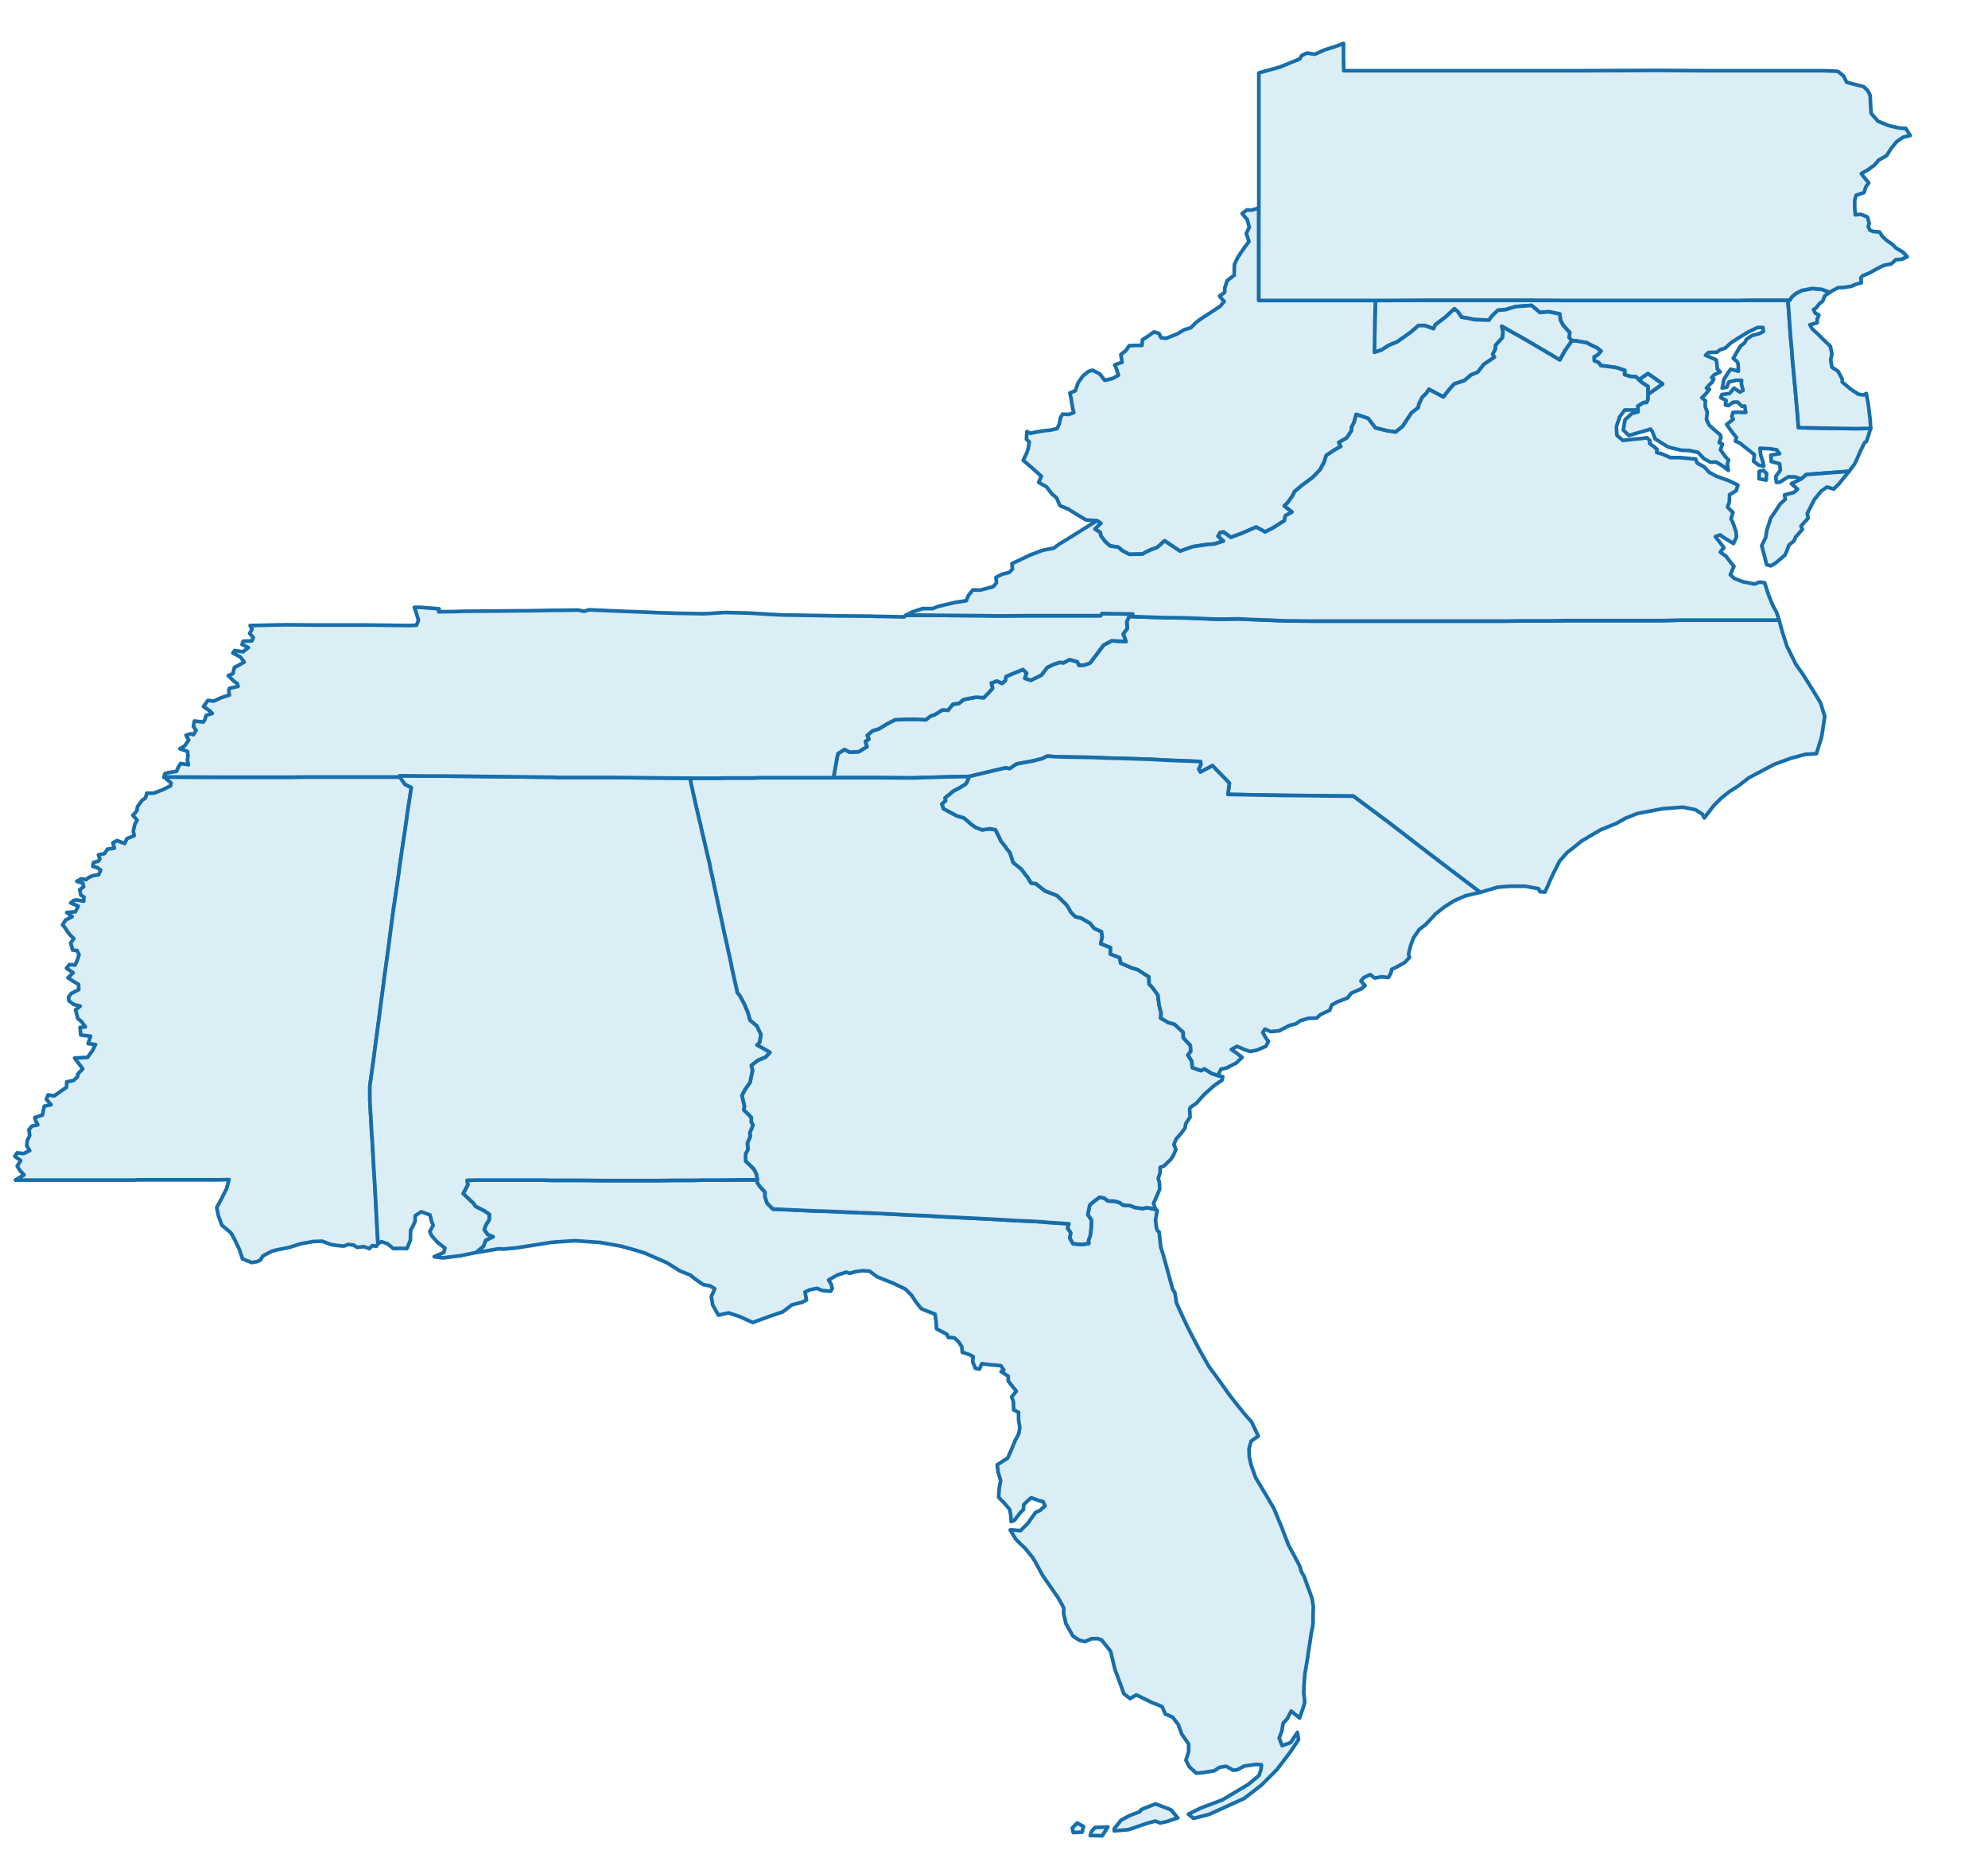
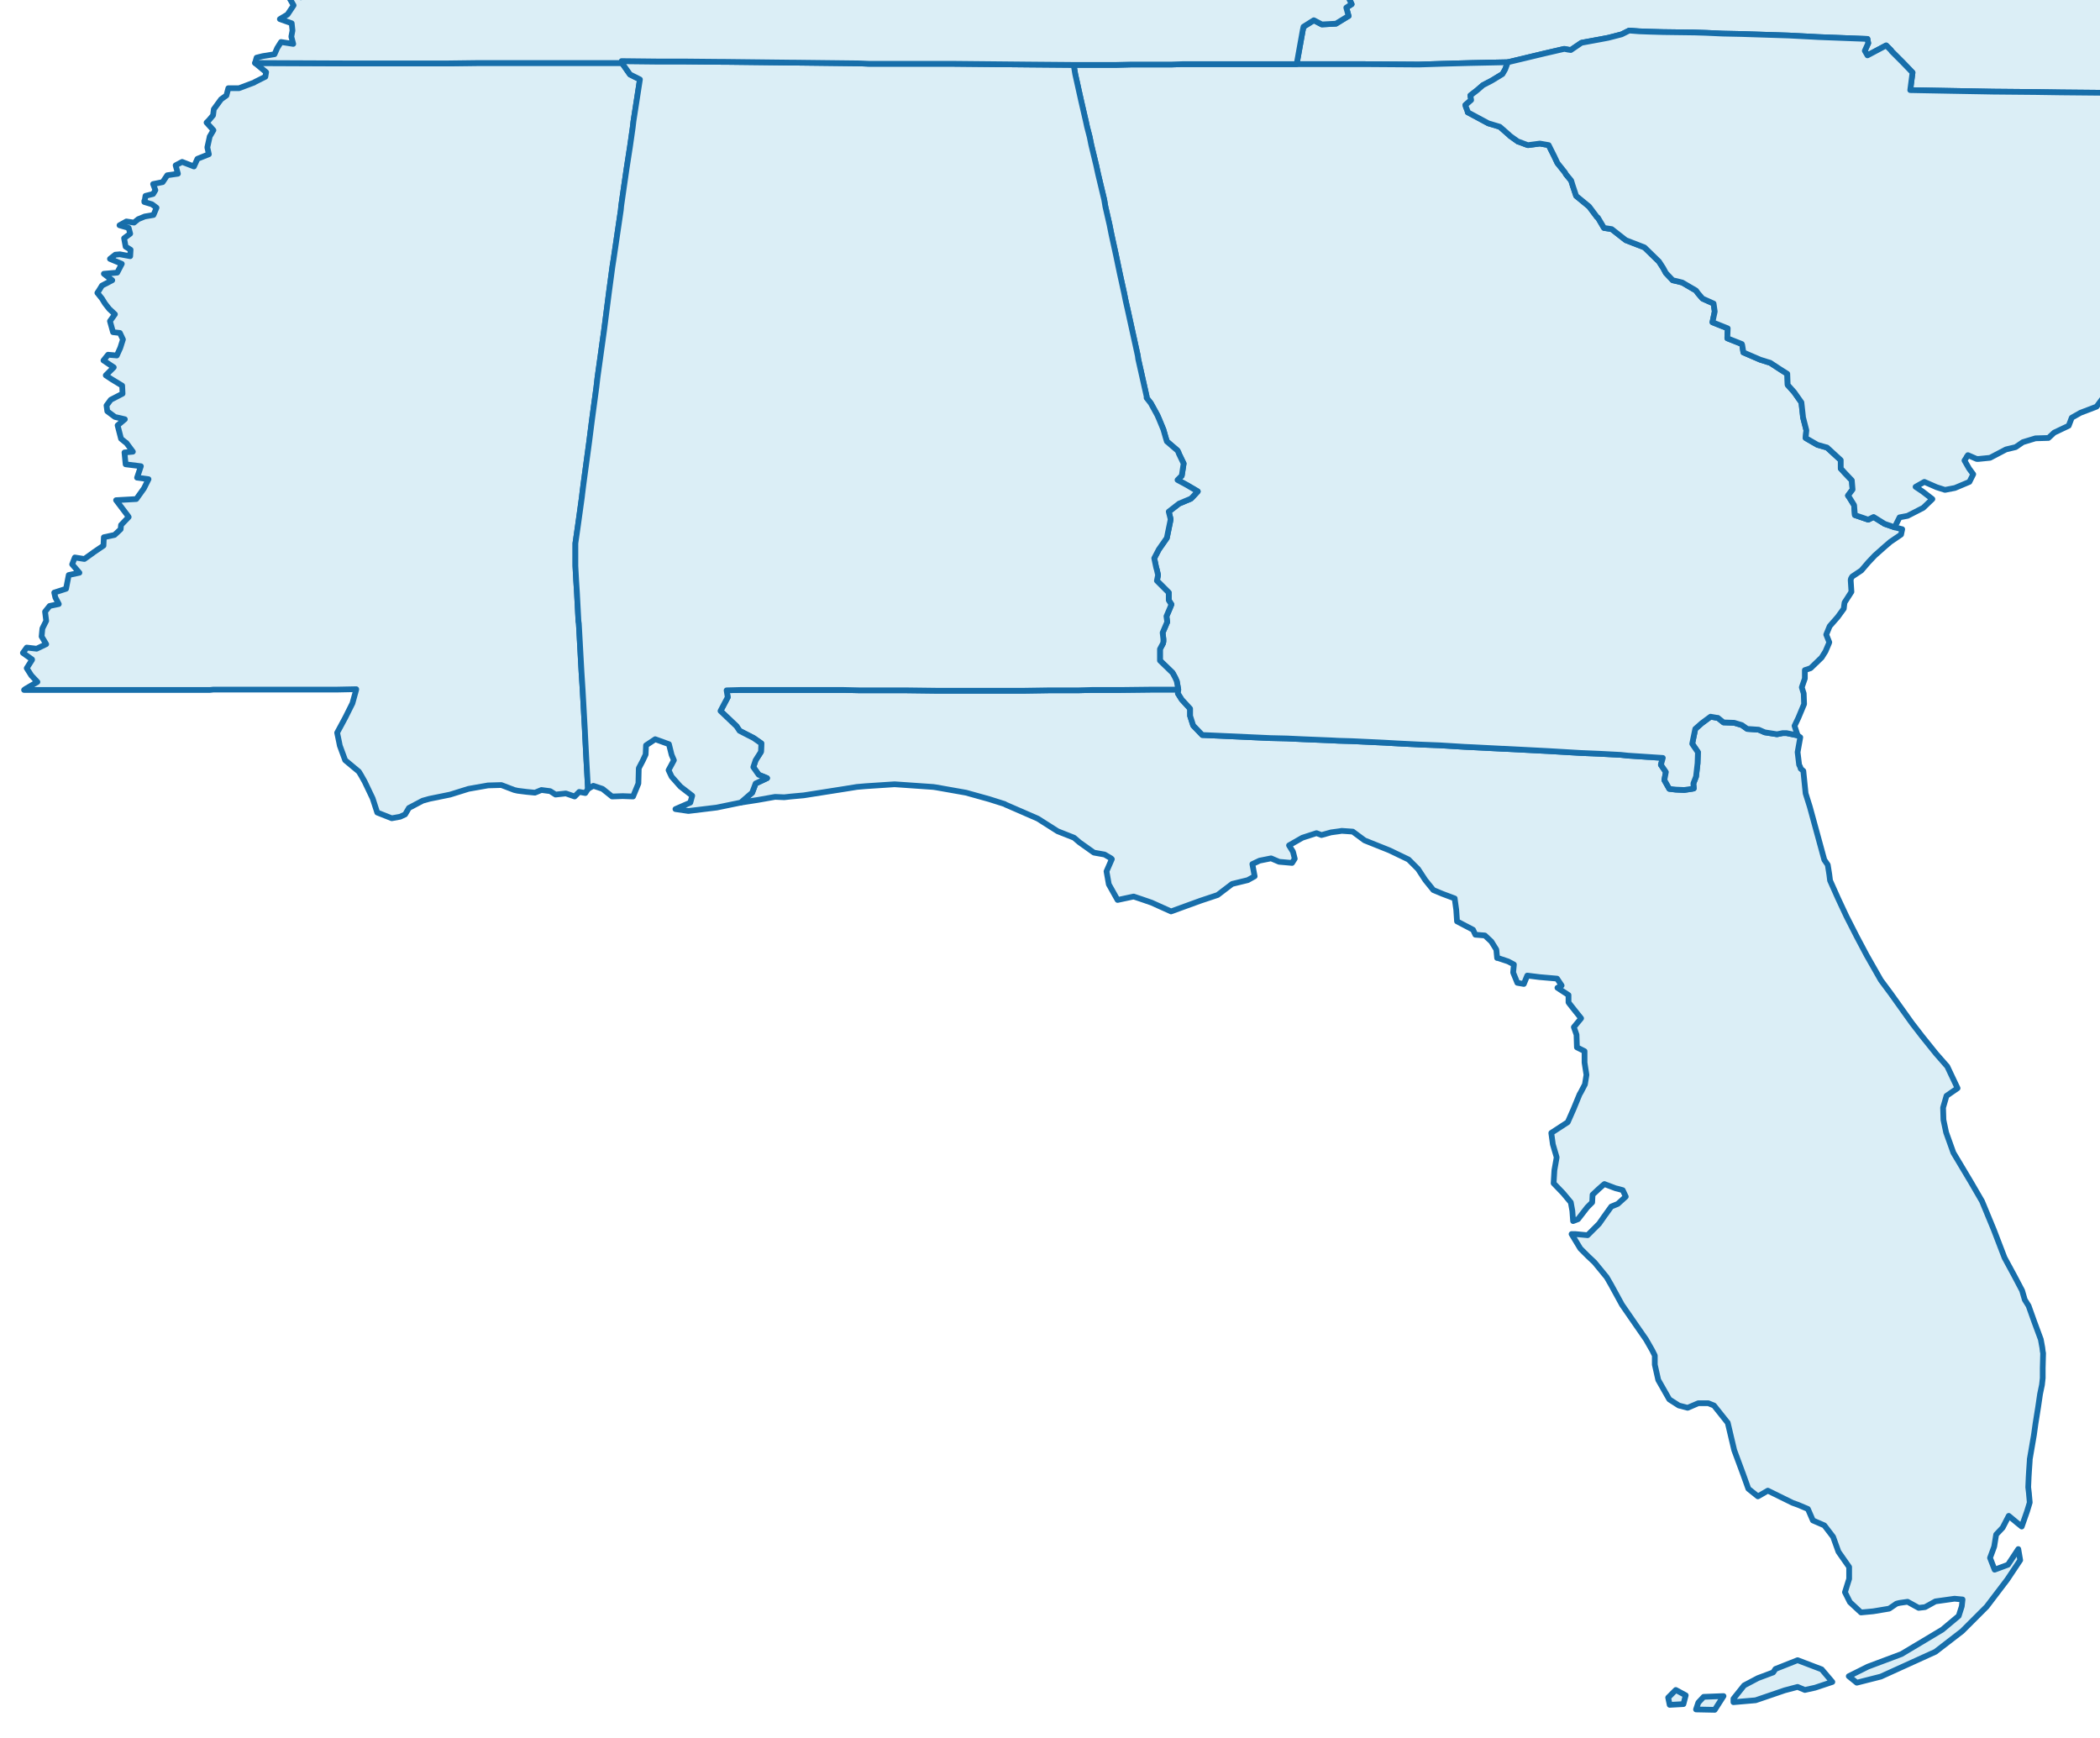
- <svg xmlns="http://www.w3.org/2000/svg" viewBox="-90 0 810 760" role="img" aria-labelledby="title desc">
+ <svg xmlns="http://www.w3.org/2000/svg" viewBox="-90 300 550 455" role="img" aria-labelledby="title desc">
  <g fill="#dbeef6" stroke="#176eaa" stroke-width="1.5" stroke-linejoin="round">
    <path d="M470.1 137.9L470.0 143.5L472.8 142.6L476.0 140.6L479.2 139.3L480.2 138.6L484.6 135.5L488.0 132.6L489.1 132.6L490.5 132.6L494.1 133.9L494.8 132.3L498.9 129.2L502.6 125.8L504.0 127.0L505.5 129.2L507.9 129.6L510.8 130.2L516.4 130.4L516.7 130.4L517.8 128.8L520.3 126.4L522.6 126.2L523.5 126.1L527.5 124.9L534.0 124.4L536.5 126.5L537.4 127.3L541.1 127.0L545.5 127.9L545.8 130.4L546.3 131.4L546.9 132.5L549.6 135.5L549.3 137.5L550.5 138.8L552.4 138.9L552.9 139.0L556.5 139.6L558.1 140.5L560.7 141.7L562.3 143.0L562.3 143.0L561.1 144.4L559.5 145.4L559.6 147.0L561.4 147.7L562.2 148.9L566.9 149.5L568.3 149.7L569.1 149.9L572.0 150.9L572.0 150.9L571.9 152.6L574.1 153.3L576.6 153.5L577.8 154.7L577.8 154.7L581.4 152.2L583.2 153.4L587.4 156.4L584.2 158.7L581.5 160.6L581.5 160.8L581.4 162.4L581.4 162.8L580.9 163.9L579.7 163.9L579.4 164.1L577.3 165.4L577.4 167.0L577.4 167.8L574.9 168.4L572.1 171.0L571.4 175.2L573.7 177.4L577.7 176.2L579.9 175.6L582.5 174.8L583.2 175.7L584.4 178.8L586.8 180.3L589.5 182.0L591.2 182.5L592.1 182.7L595.1 183.4L598.2 183.5L601.9 184.3L604.2 186.8L606.9 188.3L609.2 188.2L611.9 189.8L614.2 191.6L613.8 189.0L614.3 187.4L612.8 185.8L611.0 183.2L611.8 180.9L610.5 180.3L610.6 179.9L611.2 178.2L610.9 177.1L608.3 174.9L606.4 173.2L605.3 170.9L605.6 167.8L604.8 165.8L604.8 163.8L604.9 163.3L603.4 162.0L604.8 160.7L606.5 158.6L605.3 158.1L606.5 156.7L607.3 156.0L607.5 155.8L608.3 154.4L607.4 153.8L608.4 152.7L610.9 151.5L609.7 150.3L609.6 148.7L609.3 146.6L604.9 144.7L605.9 143.8L606.1 143.6L607.7 143.5L609.5 143.5L610.8 142.5L612.9 141.8L614.0 140.8L615.3 139.6L618.6 137.5L622.2 135.3L626.1 133.4L627.1 133.4L628.3 133.4L628.5 135.0L627.0 135.8L626.1 136.1L623.8 136.7L621.6 138.2L620.8 139.7L619.2 140.9L617.8 143.2L616.2 146.0L617.6 147.1L618.2 148.2L618.3 151.2L616.8 150.8L615.1 150.4L614.2 151.7L612.4 154.5L611.7 158.1L613.6 157.7L614.4 155.6L617.4 154.9L619.6 154.9L619.5 156.4L619.9 157.9L620.2 159.0L618.9 159.7L616.5 158.1L614.7 160.3L611.6 160.7L611.1 162.0L613.3 163.1L613.0 164.9L614.2 165.2L616.3 163.8L618.0 163.8L619.7 165.5L620.9 165.4L621.1 166.8L621.3 168.0L619.6 168.0L618.3 167.9L616.1 168.0L615.6 169.7L616.2 170.8L613.5 172.9L616.1 176.5L617.5 178.2L617.1 179.7L618.9 180.5L622.7 183.5L624.8 185.2L624.5 187.9L626.6 189.5L628.6 189.9L628.3 188.1L627.4 185.4L627.1 182.6L631.4 182.8L632.3 183.0L633.9 183.2L634.5 184.1L635.1 184.8L631.5 185.4L631.7 188.0L635.1 188.9L635.3 190.6L635.4 191.5L633.5 194.1L633.8 196.5L635.2 196.4L638.7 194.2L641.5 194.3L643.9 195.1L646.0 193.3L663.4 192.0L665.6 189.1L666.3 187.7L667.9 184.0L669.7 180.3L670.5 179.8L672.2 174.5L666.0 174.6L658.9 174.5L652.6 174.4L642.8 174.2L642.5 170.8L642.5 170.0L642.2 167.0L642.2 167.0L641.5 159.0L640.3 146.1L640.0 141.9L639.8 139.8L639.5 136.5L639.5 136.5L638.5 122.3L622.7 122.3L618.2 122.4L618.2 122.4L617.9 122.4L609.8 122.4L602.9 122.4L596.2 122.4L593.0 122.4L583.7 122.4L583.3 122.4L573.4 122.4L572.4 122.4L562.4 122.4L561.9 122.4L561.9 122.4L548.3 122.4L534.3 122.3L533.2 122.3L522.1 122.3L522.1 122.3L520.4 122.3L504.7 122.3L500.9 122.3L495.4 122.3L490.1 122.3L474.3 122.4L470.4 122.4L470.2 130.2L470.1 137.9ZM626.8 192.0L626.7 195.0L629.6 195.6L629.8 192.9L628.5 191.6L626.8 192.0Z" data-state="Maryland" />
    <path d="M251.2 307.9L249.6 316.8L258.4 316.8L264.1 316.8L267.2 316.8L267.2 316.8L281.6 316.9L284.8 316.8L287.9 316.7L295.2 316.5L304.9 316.3L304.9 316.3L309.5 315.2L314.5 314.0L314.5 314.0L319.7 312.8L320.7 313.0L321.4 313.1L324.2 311.2L329.1 310.3L331.2 309.9L334.7 309.0L336.7 308.0L339.3 308.2L342.0 308.3L345.6 308.4L353.2 308.5L353.6 308.5L356.8 308.6L361.2 308.8L366.0 308.9L378.5 309.3L384.3 309.6L386.1 309.7L399.1 310.2L399.1 310.3L399.3 311.3L398.4 313.3L399.1 314.5L404.0 311.9L405.3 313.2L405.4 313.4L408.3 316.3L410.9 319.0L410.3 323.6L421.0 323.8L421.0 323.8L432.0 324.0L443.1 324.1L449.9 324.2L450.0 324.2L460.6 324.3L461.4 324.3L471.1 331.5L471.6 331.9L475.8 335.0L488.9 345.1L488.9 345.1L488.9 345.1L500.7 354.1L508.1 359.7L509.7 360.9L513.1 363.5L520.2 361.4L525.1 361.0L531.5 361.0L536.9 362.0L537.4 363.2L539.5 363.4L540.7 360.7L541.6 358.6L542.9 355.8L545.5 350.7L548.5 347.3L550.8 345.5L554.4 342.6L559.8 339.4L562.2 338.0L568.6 335.4L572.3 333.3L577.1 331.4L578.1 331.2L587.6 329.4L595.7 328.8L600.7 329.8L603.6 331.6L604.4 333.2L608.3 328.1L611.2 325.2L614.7 322.4L618.2 320.2L622.6 316.8L628.3 313.8L632.8 311.4L639.9 308.8L640.3 308.7L645.5 307.3L650.1 307.0L652.2 300.2L653.5 291.8L651.8 286.4L650.8 284.7L648.5 280.9L644.4 274.4L641.7 270.6L639.3 265.7L638.1 263.3L636.2 257.4L634.9 252.6L627.6 252.6L623.3 252.6L614.6 252.6L614.6 252.6L606.5 252.6L604.2 252.6L595.2 252.6L587.1 252.8L587.1 252.8L587.1 252.8L575.8 252.8L574.6 252.8L569.7 252.8L549.1 252.8L548.3 252.8L542.3 252.9L535.6 252.9L531.7 252.9L523.0 253.0L516.9 253.0L514.5 253.0L504.3 253.0L501.4 253.0L494.8 253.0L485.8 253.0L482.2 253.0L476.5 253.0L470.7 253.0L468.9 253.0L468.7 253.0L459.6 253.0L451.5 253.0L445.3 253.0L445.3 253.0L444.1 253.0L433.1 252.9L426.9 252.6L426.5 252.6L418.7 252.3L414.5 252.1L408.3 252.2L405.5 252.2L405.5 252.2L398.2 251.9L393.0 251.7L384.9 251.6L378.2 251.4L370.1 251.1L369.1 253.2L369.3 256.0L367.6 258.3L368.0 259.2L368.8 261.3L366.0 261.2L363.0 261.0L359.6 262.8L359.2 263.4L358.4 264.4L357.3 265.9L354.1 270.1L351.8 270.9L351.7 270.9L349.6 271.0L349.0 269.6L345.8 268.7L345.4 268.9L343.3 270.0L341.9 269.8L339.6 270.5L336.8 271.8L336.4 272.2L334.3 275.0L332.3 276.0L330.0 277.1L327.6 276.3L328.3 274.2L327.8 273.7L326.8 272.7L322.4 274.5L319.9 275.6L319.6 277.2L318.3 278.4L316.2 277.4L314.7 278.0L313.9 278.2L314.4 280.4L312.7 282.3L311.4 283.6L310.9 284.2L307.7 284.0L305.4 284.4L302.5 285.0L300.8 286.5L298.2 286.9L298.2 286.9L297.8 287.4L296.3 289.3L294.0 289.2L290.7 291.2L289.3 291.6L287.2 293.2L283.1 293.0L280.1 293.0L279.7 293.0L274.7 293.2L271.2 295.0L268.1 296.9L266.4 297.4L266.2 297.5L265.5 297.7L263.3 299.6L264.0 301.1L262.6 302.0L263.2 304.2L263.0 304.3L259.9 306.2L256.2 306.4L254.1 305.3L251.4 307.0L251.2 307.9Z" data-state="North Carolina" />
    <path d="M639.2 122.3L638.5 122.3L639.5 136.5L639.5 136.5L639.8 139.8L640.0 141.9L640.3 146.1L641.5 159.0L642.2 167.0L642.2 167.0L642.5 170.0L642.5 170.8L642.8 174.2L652.6 174.4L658.9 174.5L666.0 174.6L672.2 174.5L672.0 171.1L671.2 164.5L670.4 160.3L669.3 160.9L667.2 160.6L663.9 158.4L660.6 155.6L660.6 154.5L660.5 154.2L658.9 151.2L656.4 149.6L655.9 146.5L656.4 144.3L655.8 141.1L653.0 138.4L651.4 136.8L650.7 136.1L648.4 134.0L647.4 132.3L650.4 131.5L650.4 130.0L651.1 128.3L649.6 127.5L648.9 126.1L650.0 125.4L651.2 123.8L652.7 122.6L653.5 120.5L655.5 119.1L652.5 117.9L648.4 117.5L648.0 117.6L647.4 117.7L647.3 117.7L644.2 118.3L641.8 119.5L640.1 120.9L639.2 122.3Z" data-state="Delaware" />
    <path d="M328.2 184.8L326.9 187.5L330.4 190.5L334.3 194.0L333.6 195.6L333.2 196.5L336.4 198.3L337.3 199.5L338.6 201.2L340.5 202.8L340.8 203.5L341.9 206.0L345.1 207.3L349.0 209.7L352.5 211.8L356.9 212.1L358.5 213.1L356.1 215.5L358.3 216.9L358.5 218.2L360.2 220.5L362.3 222.4L365.7 222.9L367.1 224.2L367.3 224.3L370.1 225.8L375.5 225.7L376.7 225.0L379.0 223.9L381.5 223.0L384.5 220.3L390.8 224.5L395.9 222.7L401.2 221.9L401.9 221.8L404.7 221.6L408.5 220.4L406.3 218.4L407.2 216.9L407.5 216.9L407.5 216.9L408.5 216.7L411.5 218.9L416.3 217.1L421.8 214.7L425.2 216.5L425.4 216.7L428.4 215.2L433.3 212.1L433.7 210.1L436.4 208.6L436.4 208.5L433.3 206.1L433.4 206.0L434.8 204.6L436.6 202.0L437.5 200.2L440.6 197.6L444.0 195.1L444.9 194.4L447.9 191.3L448.3 190.5L449.4 188.5L450.4 185.5L453.4 183.5L455.8 182.1L456.3 181.9L455.5 180.2L458.7 178.4L460.7 175.4L460.7 174.0L461.7 172.1L462.6 168.8L467.4 170.4L470.4 174.3L475.3 175.5L478.0 175.9L478.6 176.0L481.6 173.6L481.7 173.4L483.0 171.4L485.1 168.2L487.9 166.0L488.1 164.7L489.5 161.8L491.1 160.3L492.2 158.6L498.1 161.7L500.3 158.9L502.5 156.4L506.7 155.0L509.4 152.7L512.1 151.6L513.5 149.8L514.6 148.4L518.9 145.5L518.2 144.3L519.3 142.2L519.4 140.6L522.2 137.5L522.4 135.2L521.9 132.9L527.3 136.0L529.2 137.0L536.2 141.1L536.2 141.1L536.2 141.1L545.5 146.6L545.6 146.6L546.4 145.1L547.8 142.6L550.5 138.8L549.3 137.5L549.6 135.5L546.9 132.5L546.3 131.4L545.8 130.4L545.5 127.9L541.1 127.0L537.4 127.3L536.5 126.5L534.0 124.4L527.5 124.9L523.5 126.1L522.6 126.2L520.3 126.4L517.8 128.8L516.7 130.4L516.4 130.4L510.8 130.2L507.9 129.6L505.5 129.2L504.0 127.0L502.6 125.8L498.9 129.2L494.8 132.3L494.1 133.9L490.5 132.6L489.1 132.6L488.0 132.6L484.6 135.5L480.2 138.6L479.2 139.3L476.0 140.6L472.8 142.6L470.0 143.5L470.1 137.9L470.2 130.2L470.4 122.4L457.3 122.4L450.4 122.4L443.1 122.4L427.4 122.4L422.9 122.4L422.9 112.5L422.9 110.2L422.9 104.4L422.9 96.9L422.9 94.5L422.9 91.3L422.9 84.7L420.0 85.6L418.0 85.5L416.1 87.0L418.2 89.5L419.0 92.6L418.0 94.7L417.8 95.1L418.9 98.4L417.2 100.6L415.4 103.2L414.6 104.5L414.4 104.7L413.0 107.6L412.9 109.5L412.9 112.1L411.7 113.0L410.0 114.3L409.1 117.1L409.0 117.2L409.0 119.1L406.9 120.6L408.5 122.5L408.8 122.8L407.1 124.8L403.6 127.1L399.3 129.9L397.6 131.1L395.5 133.2L395.2 133.5L392.5 134.3L389.7 136.0L385.2 137.8L384.1 137.7L383.1 137.6L382.2 135.8L380.2 135.2L378.1 136.7L375.5 138.4L375.3 140.7L373.0 140.7L370.1 140.8L368.6 143.0L368.1 143.3L366.7 144.4L366.7 144.6L367.2 147.6L366.8 147.7L364.2 148.6L364.9 150.3L365.7 152.8L363.3 154.2L360.1 154.9L358.1 152.3L355.1 150.8L353.5 151.3L351.4 153.0L350.9 153.6L349.3 155.9L348.1 159.2L345.9 160.1L346.3 161.8L347.0 166.0L347.5 168.1L345.5 168.8L342.9 168.7L342.6 169.3L342.1 170.1L341.6 172.7L340.7 174.6L338.0 175.2L335.1 175.5L332.2 176.0L329.9 176.5L328.4 175.8L328.3 177.4L328.2 178.9L329.4 180.1L328.9 182.9L328.8 183.2L328.2 184.8Z" data-state="West Virginia" />
    <path d="M100.6 482.6L98.7 486.2L102.9 490.2L103.7 491.4L107.4 493.3L109.4 494.7L109.3 496.9L107.9 499.1L107.3 500.9L108.7 502.9L110.9 503.8L107.9 505.2L107.0 507.6L104.0 510.2L108.5 509.5L113.0 508.7L115.4 508.8L117.2 508.6L120.5 508.3L131.3 506.6L134.4 506.1L136.7 505.9L144.3 505.4L154.4 506.1L155.1 506.2L163.0 507.6L169.1 509.3L173.2 510.6L173.3 510.7L181.8 514.4L187.0 517.7L191.3 519.4L192.7 520.6L196.5 523.3L199.3 523.8L201.0 524.8L201.2 525.0L199.8 528.2L200.4 531.6L202.7 535.7L206.9 534.8L208.7 535.4L211.6 536.4L216.7 538.7L224.4 535.9L228.9 534.4L232.7 531.5L236.8 530.5L238.6 529.5L238.0 526.3L239.9 525.4L242.9 524.8L245.0 525.7L248.4 526.0L249.1 524.9L248.7 523.3L248.6 523.0L247.6 521.4L251.1 519.4L254.8 518.2L256.1 518.7L258.6 518.0L260.8 517.7L261.4 517.6L264.3 517.8L264.7 518.1L267.4 520.1L273.9 522.7L278.9 525.1L281.4 527.6L283.3 530.5L285.4 533.1L287.8 534.1L291.0 535.3L291.0 535.4L291.4 538.3L291.6 541.3L295.8 543.5L296.4 544.8L298.9 545.0L300.6 546.6L301.9 548.7L302.1 550.9L302.3 550.9L305.0 551.8L306.5 552.6L306.3 554.7L307.4 557.4L309.1 557.7L310.0 555.5L313.2 555.9L317.8 556.3L319.0 558.1L317.9 558.7L320.8 560.6L320.8 562.5L321.0 562.8L322.5 564.7L324.1 566.7L322.2 569.0L322.9 571.0L323.0 574.3L325.0 575.3L325.0 575.4L325.0 578.3L325.5 581.5L325.1 584.0L324.0 586.1L323.7 586.6L322.1 590.5L320.6 593.9L316.3 596.7L316.3 596.8L316.7 599.7L317.7 603.1L317.7 603.1L317.1 606.5L316.9 609.9L319.4 612.5L321.4 614.9L321.8 617.1L322.0 619.8L323.3 619.3L325.7 616.2L327.0 614.9L327.1 612.9L328.7 611.4L329.6 610.6L330.2 610.1L333.1 611.2L333.9 611.4L335.0 611.7L335.8 613.4L333.7 615.3L332.0 616.0L330.2 618.5L328.8 620.5L325.8 623.5L322.6 623.2L321.6 623.2L323.9 627.0L325.9 629.0L327.6 630.6L330.8 634.5L331.9 636.4L334.8 641.7L338.6 647.2L341.1 650.8L342.7 653.6L343.4 655.0L343.4 657.4L344.3 661.4L347.2 666.5L349.7 668.1L352.0 668.7L354.8 667.5L357.4 667.5L358.9 668.1L362.4 672.5L362.5 672.6L364.2 679.8L366.5 686.0L367.9 689.9L370.4 691.9L371.8 691.1L373.0 690.4L379.5 693.6L380.9 694.1L383.5 695.2L384.8 698.2L387.8 699.5L390.1 702.5L391.5 706.4L394.3 710.4L394.3 713.5L393.2 717.0L394.5 719.6L397.4 722.3L400.6 722.0L404.8 721.3L406.7 720.0L407.5 719.8L409.6 719.5L412.5 721.1L414.2 720.9L416.9 719.4L421.9 718.7L424.0 718.9L423.8 720.7L423.0 723.2L418.7 726.8L408.0 733.2L399.2 736.5L394.2 739.0L396.3 740.7L402.6 739.1L416.9 732.6L423.9 727.2L430.3 720.8L435.7 713.7L436.1 713.1L439.1 708.6L438.6 705.7L435.9 709.8L432.4 711.1L431.2 708.0L432.2 705.3L432.3 705.0L432.8 701.9L434.5 700.1L436.1 697.0L438.5 699.0L439.5 699.8L440.9 695.8L441.6 693.5L441.4 691.3L441.4 691.2L441.2 689.5L441.3 687.2L441.3 687.1L441.4 685.4L441.6 682.5L441.6 682.2L442.7 675.8L443.1 672.9L443.8 668.5L444.3 665.1L444.8 662.7L445.0 660.9L445.0 659.6L445.0 658.3L445.1 654.4L445.0 653.9L444.9 653.0L444.5 650.8L442.8 646.2L441.3 642.0L440.3 640.4L439.6 638.0L437.6 634.2L435.0 629.4L432.2 622.1L431.5 620.4L429.1 614.6L426.2 609.6L421.6 601.9L419.7 596.6L419.0 593.3L418.9 590.1L419.8 587.0L422.7 585.0L420.0 579.3L417.1 576.0L413.4 571.4L410.7 567.9L405.2 560.2L402.6 556.7L398.9 550.2L396.3 545.3L393.6 540.0L391.4 535.3L389.3 530.6L389.1 529.0L388.7 526.5L387.8 525.2L384.0 511.3L382.9 507.8L382.3 501.9L381.6 501.3L381.5 500.9L381.2 500.3L380.8 497.0L381.5 493.1L380.8 492.6L377.9 492.0L376.9 492.0L375.4 492.3L372.2 491.8L370.6 491.1L367.6 490.9L366.2 489.9L364.2 489.3L361.4 489.2L359.9 488.0L359.7 488.0L358.0 487.7L355.7 489.4L354.0 490.9L353.5 493.3L353.2 494.8L354.7 497.0L354.6 499.9L354.2 503.4L353.5 505.2L353.6 506.5L353.1 506.6L351.1 506.9L348.9 506.8L347.2 506.6L345.9 504.3L346.3 502.2L345.0 500.3L345.5 498.5L336.4 497.9L334.5 497.7L334.5 497.7L328.8 497.4L324.0 497.2L315.5 496.7L303.9 496.1L303.6 496.1L295.8 495.7L293.6 495.6L287.1 495.2L282.0 495.0L276.0 494.7L272.5 494.5L264.0 494.1L260.5 494.0L258.6 493.9L251.3 493.6L247.0 493.4L242.7 493.3L227.3 492.6L225.0 492.5L224.9 492.5L222.5 490.0L221.7 487.5L221.7 485.6L219.5 483.2L218.5 481.6L218.6 480.6L217.3 480.6L212.1 480.6L203.5 480.7L196.5 480.7L196.0 480.7L192.3 480.8L184.6 480.8L178.0 480.9L171.6 480.9L164.6 480.9L156.5 480.9L155.5 480.9L147.5 480.8L141.8 480.8L137.4 480.8L135.3 480.8L130.9 480.7L120.2 480.7L120.1 480.7L113.4 480.7L108.2 480.7L103.9 480.7L100.3 480.8L100.3 480.8L100.6 482.6ZM364.0 744.9L364.0 745.8L369.8 745.3L373.9 743.9L377.4 742.7L380.8 741.8L382.7 742.6L385.4 742.0L389.9 740.5L387.1 737.2L380.8 734.8L375.0 737.1L374.4 738.0L370.4 739.5L366.8 741.4L364.0 744.9ZM354.8 745.9L354.2 747.7L359.1 747.8L361.4 744.2L356.2 744.4L354.8 745.9ZM346.9 744.6L347.3 746.5L350.9 746.3L351.5 744.0L348.9 742.6L346.9 744.6Z" data-state="Florida" />
    <path d="M-83.0 469.6L-84.0 471.0L-81.6 472.7L-81.6 472.8L-83.0 475.0L-81.8 476.9L-80.2 478.6L-83.3 480.4L-83.7 480.7L-64.9 480.7L-62.7 480.7L-57.4 480.7L-46.7 480.7L-43.7 480.7L-35.0 480.7L-34.1 480.6L-24.9 480.6L-24.9 480.6L-20.9 480.6L-4.4 480.6L-1.6 480.6L3.3 480.5L3.3 480.6L2.3 484.2L0.4 488.0L-1.7 491.9L-1.2 494.3L-1.0 495.3L0.4 499.1L4.0 502.1L4.6 503.1L5.5 504.7L7.6 509.1L8.8 512.8L12.6 514.3L14.8 513.9L16.1 513.3L17.1 511.6L20.7 509.7L22.5 509.2L23.0 509.1L27.9 508.1L32.7 506.6L37.8 505.7L41.3 505.6L44.7 506.9L45.6 507.1L48.0 507.4L50.1 507.6L51.8 506.9L54.1 507.2L55.5 508.1L58.2 507.8L60.5 508.6L61.7 507.4L63.3 507.7L64.0 506.6L63.6 499.4L63.2 491.7L63.2 491.5L62.6 480.7L62.3 476.0L61.6 463.3L61.5 462.7L61.1 455.1L60.9 452.0L60.7 448.2L60.7 443.9L60.7 442.3L61.4 437.4L62.4 430.2L62.5 429.3L62.8 426.9L64.3 415.8L65.0 410.3L66.2 401.4L66.5 398.8L67.6 390.9L68.2 386.6L69.5 376.5L70.4 369.8L70.7 367.9L72.6 355.0L72.7 353.9L74.1 344.2L75.0 338.4L75.7 333.5L75.9 331.8L77.6 320.8L75.0 319.5L72.9 316.5L70.3 316.5L65.5 316.5L64.7 316.5L60.6 316.5L46.2 316.5L44.5 316.5L35.7 316.5L35.2 316.5L27.4 316.6L20.4 316.6L16.6 316.6L7.1 316.6L3.4 316.6L1.8 316.6L0.2 316.6L-23.2 316.5L-20.3 318.9L-20.5 320.1L-23.3 321.5L-23.4 321.6L-27.4 323.1L-27.7 323.1L-30.2 323.1L-30.7 325.0L-32.1 326.0L-34.0 328.6L-34.2 330.2L-35.3 331.5L-35.9 332.1L-34.1 334.1L-35.1 335.8L-35.1 335.9L-35.7 338.6L-35.3 340.4L-38.3 341.6L-39.2 343.6L-42.3 342.4L-44.0 343.3L-43.4 345.5L-46.2 345.9L-47.4 347.7L-49.9 348.2L-49.3 349.8L-49.9 350.8L-51.9 351.3L-52.1 352.5L-52.2 352.6L-52.2 352.9L-50.2 353.5L-49.0 354.4L-49.8 356.3L-52.1 356.7L-53.8 357.4L-54.9 358.3L-56.9 358.0L-58.7 359.0L-56.3 359.7L-55.9 361.2L-57.5 362.4L-57.1 364.6L-55.8 365.4L-55.9 367.1L-58.6 366.6L-59.8 366.7L-61.2 367.8L-58.1 369.1L-59.3 371.4L-62.8 371.7L-60.6 373.4L-63.3 374.8L-64.1 376.1L-64.5 376.7L-64.5 376.7L-63.3 378.2L-62.5 379.5L-61.4 380.9L-59.9 382.3L-61.2 384.1L-60.4 387.0L-58.6 387.2L-57.8 388.9L-58.5 391.1L-59.4 393.1L-61.7 392.9L-62.9 394.4L-60.2 396.2L-62.0 398.0L-62.3 398.3L-60.8 399.3L-58.0 401.0L-57.9 403.1L-61.0 404.7L-62.1 406.2L-61.9 407.7L-59.9 409.2L-57.3 409.8L-59.2 411.4L-58.3 414.9L-57.2 415.8L-56.9 416.0L-56.9 416.0L-55.2 418.3L-57.4 418.5L-57.1 421.6L-53.1 422.1L-54.1 425.1L-51.1 425.5L-52.3 427.9L-54.3 430.7L-59.6 431.0L-56.5 435.1L-56.3 435.4L-58.3 437.5L-58.4 438.6L-60.0 440.1L-62.8 440.7L-62.9 442.9L-65.4 444.6L-65.8 444.9L-67.9 446.4L-70.4 446.0L-71.1 447.8L-69.3 449.9L-69.2 450.0L-72.0 450.6L-72.0 450.6L-72.7 454.2L-75.8 455.2L-75.5 456.5L-74.6 458.2L-77.0 458.7L-78.2 460.2L-77.9 462.6L-78.9 464.6L-79.1 466.7L-77.9 468.7L-80.4 469.9L-83.0 469.6Z" data-state="Mississippi" />
    <path d="M422.9 73.7L422.9 73.9L422.9 75.9L422.9 84.7L422.9 91.3L422.9 94.5L422.9 96.9L422.9 104.4L422.9 110.2L422.9 112.5L422.9 122.4L427.4 122.4L443.1 122.4L450.4 122.4L457.3 122.4L470.4 122.4L474.3 122.4L490.1 122.3L495.4 122.3L500.9 122.3L504.7 122.3L520.4 122.3L522.1 122.3L522.1 122.3L533.2 122.3L534.3 122.3L548.3 122.4L561.9 122.4L561.9 122.4L562.4 122.4L572.4 122.4L573.4 122.4L583.3 122.4L583.7 122.4L593.0 122.4L596.2 122.4L602.9 122.4L609.8 122.4L617.9 122.4L618.2 122.4L618.2 122.4L622.7 122.3L638.5 122.3L639.2 122.3L640.1 120.9L641.8 119.5L644.2 118.3L647.3 117.7L647.4 117.7L648.0 117.6L648.4 117.5L652.5 117.9L655.5 119.1L655.7 118.9L658.9 117.2L661.1 117.1L664.4 116.6L664.8 116.4L666.1 115.8L668.0 115.3L668.4 115.2L668.3 114.1L668.2 113.1L668.4 112.9L669.0 112.3L671.7 111.2L671.7 111.2L674.9 109.4L675.7 109.0L677.5 108.1L680.6 107.5L682.4 105.8L684.9 105.6L687.0 104.6L687.1 104.6L685.9 103.3L685.3 102.7L682.5 101.0L681.0 99.5L678.8 98.0L677.7 97.0L676.9 96.2L675.8 94.5L673.3 94.3L671.9 93.8L671.2 92.2L671.6 91.1L670.9 88.4L668.2 87.3L665.9 87.5L665.9 86.6L665.8 85.9L665.7 84.7L665.7 81.5L666.3 79.5L669.4 78.5L669.5 78.4L670.3 76.0L671.4 74.5L670.0 72.8L668.8 71.3L668.4 70.7L671.2 69.1L672.0 68.5L673.7 67.3L674.8 66.0L675.2 65.5L675.3 65.3L678.7 63.4L680.5 60.5L682.8 57.7L685.4 55.9L688.3 55.2L686.5 52.3L685.5 52.3L683.6 52.1L679.4 51.1L675.2 49.4L672.4 46.2L672.3 45.0L672.2 43.5L672.0 38.9L671.0 36.9L669.3 35.3L667.8 34.9L665.8 34.4L662.4 33.5L661.1 30.9L658.9 29.1L658.0 29.0L652.7 28.8L652.4 28.8L649.2 28.8L634.8 28.8L624.0 28.8L622.2 28.8L607.8 28.8L607.3 28.8L603.4 28.8L603.4 28.8L586.6 28.7L584.9 28.7L582.9 28.7L555.5 28.8L549.1 28.8L545.4 28.8L536.3 28.8L528.3 28.8L525.4 28.8L523.7 28.8L510.5 28.8L495.8 28.8L492.9 28.8L489.4 28.8L470.6 28.8L464.3 28.8L457.5 28.8L457.4 23.4L457.4 17.7L453.7 19.1L450.0 20.2L445.7 22.1L442.5 21.6L440.4 22.6L439.6 24.0L431.5 27.3L422.9 29.7L422.9 34.9L422.9 42.3L422.9 49.3L422.9 49.7L422.9 56.1L422.9 60.3L422.9 64.4L422.9 64.7L422.9 70.4L422.9 73.7Z" data-state="Pennsylvania" />
    <path d="M191.2 317.0L191.6 319.4L192.2 322.1L193.2 326.6L194.4 331.8L194.7 333.2L195.4 335.9L195.8 337.9L197.1 343.3L197.6 345.6L199.2 352.3L199.5 354.1L200.6 358.9L201.1 361.4L202.3 366.9L203.3 371.7L204.4 376.7L204.8 378.7L205.3 380.9L208.0 393.2L208.1 394.0L210.3 403.8L210.3 404.2L211.4 405.6L213.1 408.7L213.5 409.6L214.7 412.5L215.3 414.6L215.6 415.6L218.4 418.0L218.7 418.6L218.7 418.7L220.0 421.4L219.6 424.0L219.5 424.6L218.4 425.7L220.8 427.0L223.7 428.7L222.4 430.1L221.9 430.6L218.8 431.9L216.1 434.0L216.6 436.0L216.4 437.0L215.8 439.9L215.6 440.9L213.5 443.9L212.3 446.2L212.8 448.6L213.0 449.3L213.3 450.6L213.0 452.1L216.1 455.2L216.1 457.2L216.8 458.3L216.4 459.3L215.5 461.4L215.7 462.9L214.5 465.7L214.7 467.4L214.7 468.0L214.6 468.5L213.8 470.0L213.8 473.0L217.1 476.2L217.8 477.5L218.2 478.4L218.6 480.6L218.5 481.6L219.5 483.2L221.7 485.6L221.7 487.5L222.5 490.0L224.9 492.5L225.0 492.5L227.3 492.6L242.7 493.3L247.0 493.4L251.3 493.6L258.6 493.9L260.5 494.0L264.0 494.1L272.5 494.5L276.0 494.7L282.0 495.0L287.1 495.2L293.6 495.6L295.8 495.7L303.6 496.1L303.9 496.1L315.5 496.7L324.0 497.2L328.8 497.4L334.5 497.7L334.5 497.7L336.4 497.9L345.5 498.5L345.0 500.3L346.3 502.2L345.9 504.3L347.2 506.6L348.9 506.8L351.1 506.9L353.1 506.6L353.6 506.5L353.5 505.2L354.2 503.4L354.6 499.9L354.7 497.0L353.2 494.8L353.5 493.3L354.0 490.9L355.7 489.4L358.0 487.7L359.7 488.0L359.9 488.0L361.4 489.2L364.2 489.3L366.2 489.9L367.6 490.9L370.6 491.1L372.2 491.8L375.4 492.3L376.9 492.0L377.9 492.0L380.8 492.6L380.0 490.1L381.0 488.0L382.5 484.4L382.4 481.6L382.2 481.0L381.9 480.0L382.7 477.7L382.7 475.5L384.2 475.0L387.1 472.2L388.1 470.6L389.0 468.5L389.1 468.2L388.3 466.2L389.2 464.0L391.3 461.6L392.9 459.4L393.0 458.5L393.1 457.8L394.9 455.0L394.7 451.9L394.8 451.5L395.1 451.0L397.5 449.4L399.3 447.3L401.0 445.5L403.7 443.1L405.1 441.9L407.9 440.0L408.2 438.6L406.2 438.1L403.6 437.2L400.7 435.4L399.3 436.1L395.8 434.9L395.6 432.3L394.3 430.2L394.0 429.8L395.2 428.2L395.0 425.8L393.1 423.8L392.1 422.7L392.1 420.5L388.5 417.2L388.1 417.1L386.0 416.5L383.4 415.0L382.9 414.7L383.1 412.7L382.2 409.2L382.2 409.0L381.8 405.4L379.9 402.7L378.2 400.8L378.1 397.9L376.2 396.7L373.6 395.0L372.9 394.8L371.0 394.2L366.6 392.3L366.3 390.4L366.2 390.1L362.4 388.6L362.4 388.3L362.5 386.0L358.5 384.4L359.1 381.6L358.8 379.5L355.9 378.2L354.7 376.8L354.2 376.1L350.6 374.0L350.2 373.9L349.0 373.6L348.1 373.4L346.3 371.5L345.6 370.2L344.5 368.5L340.7 364.8L335.8 362.9L332.1 360.0L330.1 359.7L329.8 359.2L328.5 357.0L328.3 356.9L326.2 354.1L322.8 351.3L321.9 348.6L321.5 347.3L320.1 345.6L319.9 345.2L317.9 342.7L317.1 341.0L315.6 338.0L313.3 337.6L310.3 338.0L310.1 338.0L307.7 337.1L307.6 337.1L305.5 335.6L305.2 335.3L302.8 333.2L299.8 332.3L297.2 330.9L294.4 329.4L294.4 329.2L293.9 327.9L293.8 327.5L295.3 326.2L295.1 325.0L296.9 323.6L298.4 322.3L300.7 321.1L303.5 319.4L304.2 318.2L304.9 316.3L295.2 316.5L287.9 316.7L284.8 316.8L281.6 316.9L267.2 316.8L267.2 316.8L264.1 316.8L258.4 316.8L249.6 316.8L241.1 316.8L236.0 316.8L231.2 316.8L228.9 316.8L227.4 316.8L225.1 316.8L219.8 316.8L219.7 316.8L216.7 316.9L206.7 316.9L206.1 316.9L202.2 317.0L201.2 317.0L197.1 317.0L191.2 317.0Z" data-state="Georgia" />
    <path d="M60.7 443.9L60.7 448.2L60.9 452.0L61.1 455.1L61.5 462.7L61.6 463.3L62.3 476.0L62.6 480.7L63.2 491.5L63.2 491.7L63.6 499.4L64.0 506.6L65.4 505.8L67.8 506.6L70.3 508.6L73.1 508.5L75.8 508.6L77.2 505.2L77.3 501.2L78.3 499.3L79.1 497.6L79.2 495.2L81.6 493.6L85.2 494.9L85.9 497.7L86.5 499.1L85.1 501.7L85.9 503.4L88.2 506.0L91.3 508.4L90.8 510.2L86.9 511.9L90.3 512.4L97.7 511.5L104.0 510.2L107.0 507.6L107.9 505.2L110.9 503.8L108.7 502.9L107.3 500.9L107.9 499.1L109.3 496.9L109.4 494.7L107.4 493.3L103.7 491.4L102.9 490.2L98.7 486.2L100.6 482.6L100.3 480.8L100.3 480.8L103.9 480.7L108.2 480.7L113.4 480.7L120.1 480.7L120.2 480.7L130.9 480.7L135.3 480.8L137.4 480.8L141.8 480.8L147.5 480.8L155.5 480.9L156.5 480.9L164.6 480.9L171.6 480.9L178.0 480.9L184.6 480.8L192.3 480.8L196.0 480.7L196.5 480.7L203.5 480.7L212.1 480.6L217.3 480.6L218.6 480.6L218.2 478.4L217.8 477.5L217.1 476.2L213.8 473.0L213.8 470.0L214.6 468.5L214.7 468.0L214.7 467.4L214.5 465.7L215.7 462.9L215.5 461.4L216.4 459.3L216.8 458.3L216.1 457.2L216.1 455.2L213.0 452.1L213.3 450.6L213.0 449.3L212.8 448.6L212.3 446.2L213.5 443.9L215.6 440.9L215.8 439.9L216.4 437.0L216.6 436.0L216.1 434.0L218.8 431.9L221.9 430.6L222.4 430.1L223.7 428.7L220.8 427.0L218.4 425.7L219.5 424.6L219.6 424.0L220.0 421.4L218.7 418.7L218.7 418.6L218.4 418.0L215.6 415.6L215.3 414.6L214.7 412.5L213.5 409.6L213.1 408.7L211.4 405.6L210.3 404.2L210.3 403.8L208.1 394.0L208.0 393.2L205.3 380.9L204.8 378.7L204.4 376.7L203.3 371.7L202.3 366.9L201.1 361.4L200.6 358.9L199.5 354.1L199.2 352.3L197.6 345.6L197.1 343.3L195.8 337.9L195.4 335.9L194.7 333.2L194.4 331.8L193.2 326.6L192.2 322.1L191.6 319.4L191.2 317.0L179.4 316.9L159.0 316.7L158.6 316.7L151.8 316.7L137.5 316.7L137.5 316.7L135.1 316.6L118.0 316.4L117.7 316.4L117.4 316.4L100.0 316.2L99.1 316.2L88.8 316.1L82.7 316.1L82.0 316.1L72.8 316.0L72.9 316.5L75.0 319.5L77.6 320.8L75.9 331.8L75.7 333.5L75.0 338.4L74.1 344.2L72.7 353.9L72.6 355.0L70.7 367.9L70.4 369.8L69.5 376.5L68.2 386.6L67.6 390.9L66.5 398.8L66.2 401.4L65.0 410.3L64.3 415.8L62.8 426.9L62.5 429.3L62.4 430.2L61.4 437.4L60.7 442.3L60.7 443.9Z" data-state="Alabama" />
    <path d="M293.8 327.5L293.9 327.9L294.4 329.2L294.4 329.4L297.2 330.9L299.8 332.3L302.8 333.2L305.2 335.3L305.5 335.6L307.6 337.1L307.7 337.1L310.1 338.0L310.3 338.0L313.3 337.6L315.6 338.0L317.1 341.0L317.9 342.7L319.9 345.2L320.1 345.6L321.5 347.3L321.9 348.6L322.8 351.3L326.2 354.1L328.3 356.9L328.5 357.0L329.8 359.2L330.1 359.7L332.1 360.0L335.8 362.9L340.7 364.8L344.5 368.5L345.6 370.2L346.3 371.5L348.1 373.4L349.0 373.6L350.2 373.9L350.6 374.0L354.2 376.1L354.7 376.8L355.9 378.2L358.8 379.5L359.1 381.6L358.5 384.4L362.5 386.0L362.4 388.3L362.4 388.6L366.2 390.1L366.3 390.4L366.6 392.3L371.0 394.2L372.9 394.8L373.6 395.0L376.2 396.7L378.1 397.9L378.2 400.8L379.9 402.7L381.8 405.4L382.2 409.0L382.2 409.2L383.1 412.7L382.9 414.7L383.4 415.0L386.0 416.5L388.1 417.1L388.5 417.2L392.1 420.5L392.1 422.7L393.1 423.8L395.0 425.8L395.2 428.2L394.0 429.8L394.3 430.2L395.6 432.3L395.8 434.9L399.3 436.1L400.7 435.4L403.6 437.2L406.2 438.1L407.1 436.3L407.5 435.5L409.6 435.1L413.7 433.0L416.1 430.7L413.5 428.7L411.7 427.5L414.0 426.2L417.2 427.6L419.4 428.3L422.0 427.8L425.8 426.2L426.8 424.2L425.7 422.7L424.5 420.6L425.1 419.7L425.1 419.6L425.2 419.5L425.4 419.2L427.7 420.2L428.2 420.2L431.2 419.9L435.2 417.8L435.4 417.7L437.9 417.1L439.8 415.8L443.1 414.8L446.5 414.7L448.0 413.3L451.8 411.5L452.6 409.4L454.9 408.1L459.1 406.5L460.5 404.6L464.8 402.7L466.2 401.5L464.5 399.6L465.7 398.2L468.3 397.0L470.1 398.4L472.9 397.9L475.7 398.2L476.7 396.4L477.1 394.8L478.9 394.0L479.6 393.6L482.3 392.1L484.3 390.0L483.9 388.7L484.8 385.0L486.0 381.9L488.3 378.6L490.9 376.6L492.4 375.0L495.0 372.2L498.4 369.5L502.5 366.9L507.1 364.9L513.1 363.5L509.7 360.9L508.1 359.7L500.7 354.1L488.9 345.1L488.9 345.1L488.9 345.1L475.8 335.0L471.6 331.9L471.1 331.5L461.4 324.3L460.6 324.3L450.0 324.2L449.9 324.2L443.1 324.1L432.0 324.0L421.0 323.8L421.0 323.8L410.3 323.6L410.9 319.0L408.3 316.3L405.4 313.4L405.3 313.2L404.0 311.9L399.1 314.5L398.4 313.3L399.3 311.3L399.1 310.3L399.1 310.2L386.1 309.7L384.3 309.6L378.5 309.3L366.0 308.9L361.2 308.8L356.8 308.6L353.6 308.5L353.2 308.5L345.6 308.4L342.0 308.3L339.3 308.2L336.7 308.0L334.7 309.0L331.2 309.9L329.1 310.3L324.2 311.2L321.4 313.1L320.7 313.0L319.7 312.8L314.5 314.0L314.5 314.0L309.5 315.2L304.9 316.3L304.9 316.3L304.2 318.2L303.5 319.4L300.7 321.1L298.4 322.3L296.9 323.6L295.1 325.0L295.3 326.2L293.8 327.5Z" data-state="South Carolina" />
    <path d="M-22.8 315.1L-23.2 316.5L0.2 316.6L1.8 316.6L3.4 316.6L7.1 316.6L16.6 316.6L20.4 316.6L27.4 316.6L35.2 316.5L35.7 316.5L44.5 316.5L46.2 316.5L60.6 316.5L64.7 316.5L65.5 316.5L70.3 316.5L72.9 316.5L72.8 316.0L82.0 316.1L82.7 316.1L88.8 316.1L99.1 316.2L100.0 316.2L117.4 316.4L117.7 316.4L118.0 316.4L135.1 316.6L137.5 316.7L137.5 316.7L151.8 316.7L158.6 316.7L159.0 316.7L179.4 316.9L191.2 317.0L197.1 317.0L201.2 317.0L202.2 317.0L206.1 316.9L206.7 316.9L216.7 316.9L219.7 316.8L219.8 316.8L225.1 316.8L227.4 316.8L228.9 316.8L231.2 316.8L236.0 316.8L241.1 316.8L249.6 316.8L251.2 307.9L251.4 307.0L254.1 305.3L256.2 306.4L259.9 306.2L263.0 304.3L263.2 304.2L262.6 302.0L264.0 301.1L263.3 299.6L265.5 297.7L266.2 297.5L266.4 297.4L268.1 296.9L271.2 295.0L274.7 293.2L279.7 293.0L280.1 293.0L283.1 293.0L287.2 293.2L289.3 291.6L290.7 291.2L294.0 289.2L296.3 289.3L297.8 287.4L298.2 286.9L298.2 286.9L300.8 286.5L302.5 285.0L305.4 284.4L307.7 284.0L310.9 284.2L311.4 283.6L312.7 282.3L314.4 280.4L313.9 278.2L314.7 278.0L316.2 277.4L318.3 278.4L319.6 277.2L319.9 275.6L322.4 274.5L326.8 272.7L327.8 273.7L328.3 274.2L327.6 276.3L330.0 277.1L332.3 276.0L334.3 275.0L336.4 272.2L336.8 271.8L339.6 270.5L341.9 269.8L343.3 270.0L345.4 268.9L345.8 268.7L349.0 269.6L349.6 271.0L351.7 270.9L351.8 270.9L354.1 270.1L357.3 265.9L358.4 264.4L359.2 263.4L359.6 262.8L363.0 261.0L366.0 261.2L368.8 261.3L368.0 259.2L367.6 258.3L369.3 256.0L369.1 253.2L370.1 251.1L371.5 250.1L363.3 250.0L359.0 249.9L358.4 250.8L348.8 250.8L347.5 250.8L344.4 250.8L342.0 250.8L333.2 250.8L327.7 250.8L317.6 250.9L310.6 250.8L297.3 250.7L288.4 250.6L279.1 250.6L278.4 251.3L269.1 251.1L267.5 251.1L264.9 251.0L264.9 251.0L254.0 250.9L253.9 250.9L252.4 250.9L241.5 250.7L228.8 250.5L228.5 250.5L228.5 250.5L221.3 250.1L219.9 250.0L214.4 249.7L206.1 249.5L205.5 249.5L205.3 249.5L198.8 249.9L196.5 250.0L185.4 249.8L182.8 249.7L178.9 249.6L174.3 249.4L169.4 249.2L163.8 249.0L154.4 248.6L150.0 248.4L148.0 249.0L147.6 248.9L145.5 248.5L138.4 248.6L136.1 248.6L124.8 248.8L122.4 248.8L112.3 248.9L111.7 248.9L98.4 249.0L96.0 249.1L88.7 249.2L88.9 248.0L81.5 247.4L78.8 247.4L79.5 249.3L80.5 252.6L79.7 254.7L79.6 254.7L76.2 254.8L59.7 254.6L58.7 254.6L58.5 254.6L44.8 254.6L44.3 254.6L44.0 254.6L38.1 254.6L26.8 254.5L20.7 254.6L17.4 254.7L11.9 254.8L12.7 256.3L11.7 258.0L13.2 259.7L12.6 261.1L11.6 261.1L9.1 261.2L8.6 262.5L11.2 263.8L9.0 265.5L5.6 265.0L4.9 266.0L7.9 267.6L8.0 267.7L9.5 269.7L7.2 271.0L5.5 271.9L4.9 274.4L3.0 275.2L5.2 277.4L6.7 278.5L6.9 279.2L7.0 279.6L3.5 280.4L3.2 281.5L3.5 283.1L0.1 284.2L-2.9 285.6L-5.3 285.3L-7.1 287.8L-4.5 289.6L-3.5 290.6L-6.0 291.4L-6.6 293.3L-7.2 294.1L-10.8 293.7L-11.2 295.9L-10.1 297.5L-11.2 299.3L-12.3 298.9L-14.2 299.5L-13.1 301.4L-14.7 303.8L-16.7 305.0L-13.6 306.1L-13.4 308.0L-13.7 309.6L-13.2 311.5L-16.4 311.0L-17.4 312.6L-18.1 314.2L-21.2 314.7L-22.8 315.1Z" data-state="Tennessee" />
    <path d="M281.9 249.2L279.1 250.6L288.4 250.6L297.3 250.7L310.6 250.8L317.6 250.9L327.7 250.8L333.2 250.8L342.0 250.8L344.4 250.8L347.5 250.8L348.8 250.8L358.4 250.8L359.0 249.9L363.3 250.0L371.5 250.1L370.1 251.1L378.2 251.4L384.9 251.6L393.0 251.7L398.2 251.9L405.5 252.2L405.5 252.2L408.3 252.2L414.5 252.1L418.7 252.3L426.5 252.6L426.9 252.6L433.1 252.9L444.1 253.0L445.3 253.0L445.3 253.0L451.5 253.0L459.6 253.0L468.7 253.0L468.9 253.0L470.7 253.0L476.5 253.0L482.2 253.0L485.8 253.0L494.8 253.0L501.4 253.0L504.3 253.0L514.5 253.0L516.9 253.0L523.0 253.0L531.7 252.9L535.6 252.9L542.3 252.9L548.3 252.8L549.1 252.8L569.7 252.8L574.6 252.8L575.8 252.8L587.1 252.8L587.1 252.8L587.1 252.8L595.2 252.6L604.2 252.6L606.5 252.6L614.6 252.6L614.6 252.6L623.3 252.6L627.6 252.6L634.9 252.6L633.8 249.3L632.4 246.8L630.6 242.4L629.0 237.4L626.9 237.1L624.9 237.9L620.8 237.1L620.2 237.0L616.6 235.6L616.1 235.1L615.3 234.4L615.0 234.1L615.9 232.0L616.5 230.7L615.5 229.5L614.7 228.5L613.2 226.5L613.0 226.4L610.9 224.9L611.7 223.9L612.4 223.1L611.2 221.5L608.9 218.6L610.5 218.0L610.9 217.9L612.1 218.8L616.3 221.4L617.5 218.8L617.4 216.8L616.4 213.8L615.7 212.1L615.3 211.3L615.7 210.0L616.1 208.8L613.9 206.6L614.0 206.1L614.6 204.6L614.7 201.5L617.4 199.9L618.1 197.6L614.4 195.8L609.4 194.0L606.4 192.4L605.6 191.5L604.4 190.2L601.5 188.6L600.9 187.0L597.7 186.7L594.7 186.4L590.6 186.4L587.4 185.0L585.0 184.3L585.2 183.1L583.7 181.8L583.4 181.6L582.1 180.6L582.3 179.6L581.1 178.3L579.0 178.6L575.9 178.9L571.2 179.4L570.3 178.6L568.8 177.3L568.6 173.9L569.0 172.5L569.7 170.6L569.8 170.0L572.0 167.0L573.1 167.0L577.4 167.0L577.3 165.4L579.4 164.1L579.7 163.9L580.9 163.9L581.4 162.8L581.4 162.4L581.5 160.8L581.5 160.6L581.5 158.5L581.5 157.4L579.2 155.9L577.8 154.7L577.8 154.7L576.6 153.5L574.1 153.3L571.9 152.6L572.0 150.9L572.0 150.9L569.1 149.9L568.3 149.7L566.9 149.5L562.2 148.9L561.4 147.7L559.6 147.0L559.5 145.4L561.1 144.4L562.3 143.0L562.3 143.0L560.7 141.7L558.1 140.5L556.5 139.6L552.9 139.0L552.4 138.9L550.5 138.8L547.8 142.6L546.4 145.1L545.6 146.6L545.5 146.6L536.2 141.1L536.2 141.1L536.2 141.1L529.2 137.0L527.3 136.0L521.9 132.9L522.4 135.2L522.2 137.5L519.4 140.6L519.3 142.2L518.2 144.3L518.9 145.5L514.6 148.4L513.5 149.8L512.1 151.6L509.4 152.7L506.7 155.0L502.5 156.4L500.3 158.9L498.1 161.7L492.2 158.6L491.1 160.3L489.5 161.8L488.1 164.7L487.9 166.0L485.1 168.2L483.0 171.4L481.7 173.4L481.6 173.6L478.6 176.0L478.0 175.9L475.3 175.5L470.4 174.3L467.4 170.4L462.6 168.8L461.7 172.1L460.7 174.0L460.7 175.4L458.7 178.4L455.5 180.2L456.3 181.9L455.8 182.1L453.4 183.5L450.4 185.5L449.4 188.5L448.3 190.5L447.9 191.3L444.9 194.4L444.0 195.1L440.6 197.6L437.5 200.2L436.6 202.0L434.8 204.6L433.4 206.0L433.3 206.1L436.4 208.5L436.4 208.6L433.7 210.1L433.3 212.1L428.4 215.2L425.4 216.7L425.2 216.5L421.8 214.7L416.3 217.1L411.5 218.9L408.5 216.7L407.5 216.9L407.5 216.9L407.2 216.9L406.3 218.4L408.5 220.4L404.7 221.6L401.9 221.8L401.2 221.9L395.9 222.7L390.8 224.5L384.5 220.3L381.5 223.0L379.0 223.9L376.7 225.0L375.5 225.7L370.1 225.8L367.3 224.3L367.1 224.2L365.7 222.9L362.3 222.4L360.2 220.5L358.5 218.2L358.3 216.9L356.1 215.5L358.5 213.1L356.9 212.1L346.2 218.8L341.3 221.8L341.1 222.0L339.3 223.3L335.0 224.1L330.2 225.9L330.0 226.0L329.7 226.1L322.3 229.6L322.5 231.8L321.2 233.2L318.3 233.9L315.8 235.2L316.0 237.4L315.2 238.4L314.6 239.0L309.3 240.4L306.4 240.3L304.6 242.5L303.7 244.7L299.1 245.4L292.3 247.0L290.0 247.9L288.9 247.9L285.9 247.9L281.9 249.2ZM627.8 222.3L628.9 226.4L629.8 230.0L631.5 230.5L633.5 229.3L637.2 226.2L638.2 224.0L638.9 222.0L640.9 220.4L641.6 218.8L644.4 215.6L644.1 215.0L643.8 214.3L646.7 211.1L646.4 209.1L647.5 206.9L649.3 203.4L652.1 200.0L654.4 198.4L657.1 199.2L659.0 197.4L663.4 192.0L646.0 193.3L643.9 195.1L639.9 197.0L642.4 199.3L640.9 200.6L637.1 201.6L637.4 203.4L635.3 205.3L633.5 208.1L631.5 211.0L631.3 211.6L629.9 215.9L629.4 219.0L627.8 222.3Z" data-state="Virginia" />
    <path d="M577.8 154.7L579.2 155.9L581.5 157.4L581.5 158.5L581.5 160.6L584.2 158.7L587.4 156.4L583.2 153.4L581.4 152.2L577.8 154.7Z" data-state="District of Columbia" />
  </g>
</svg>
